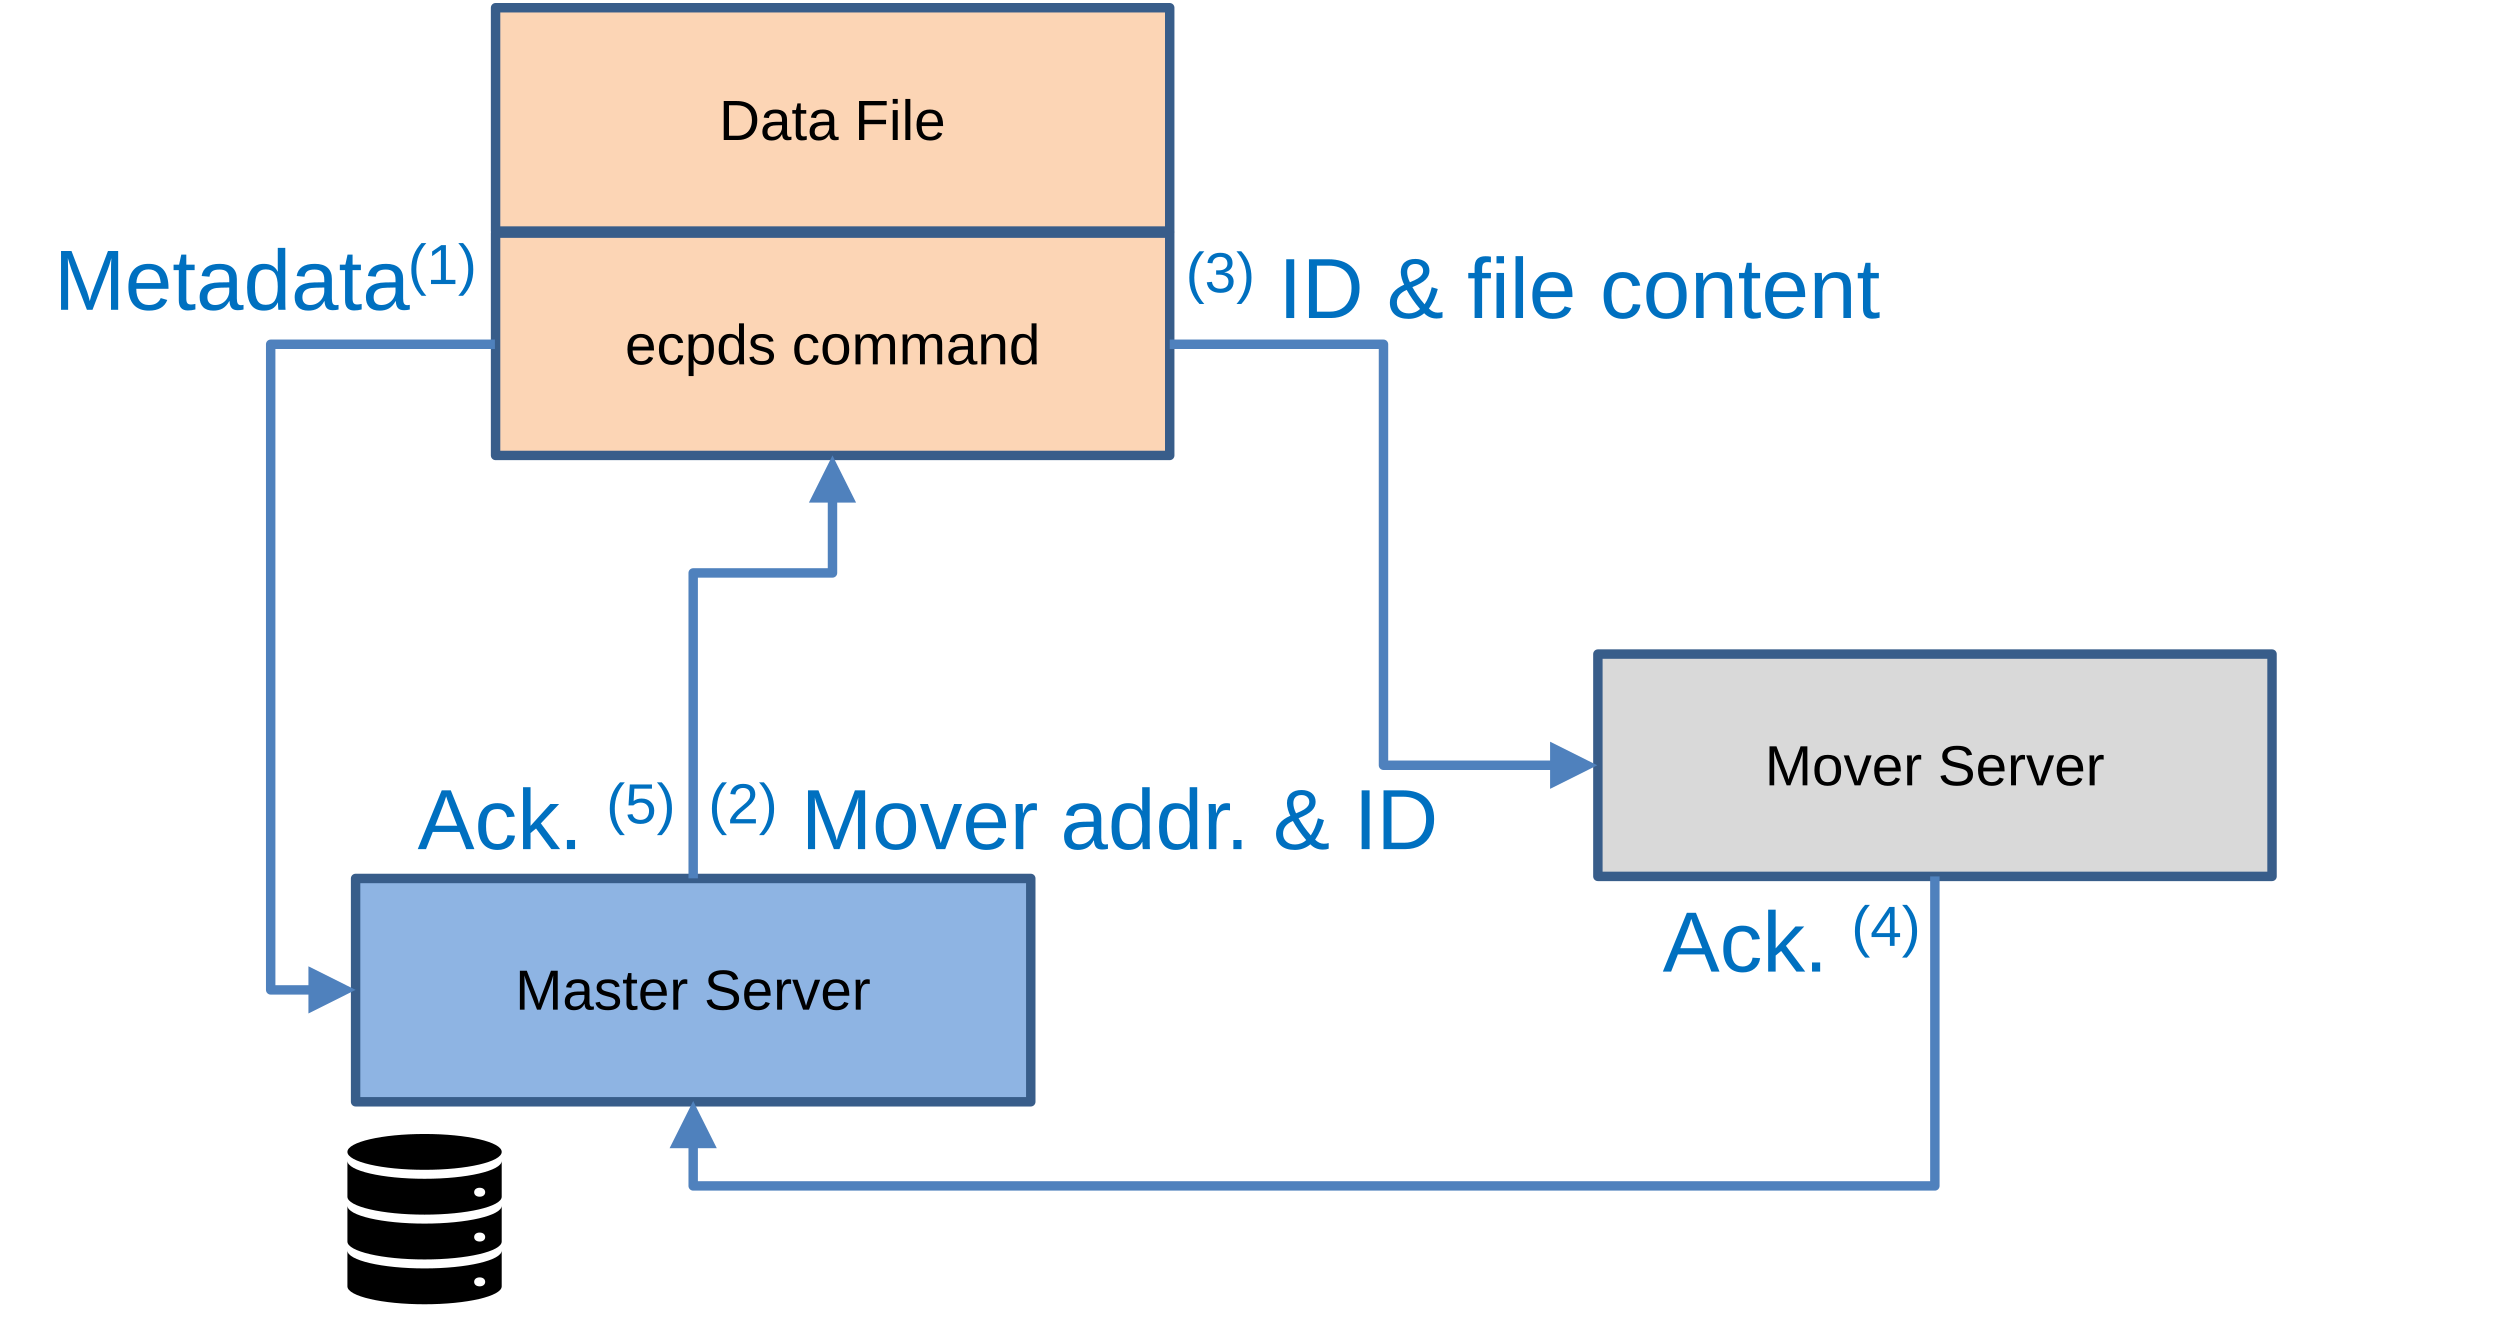
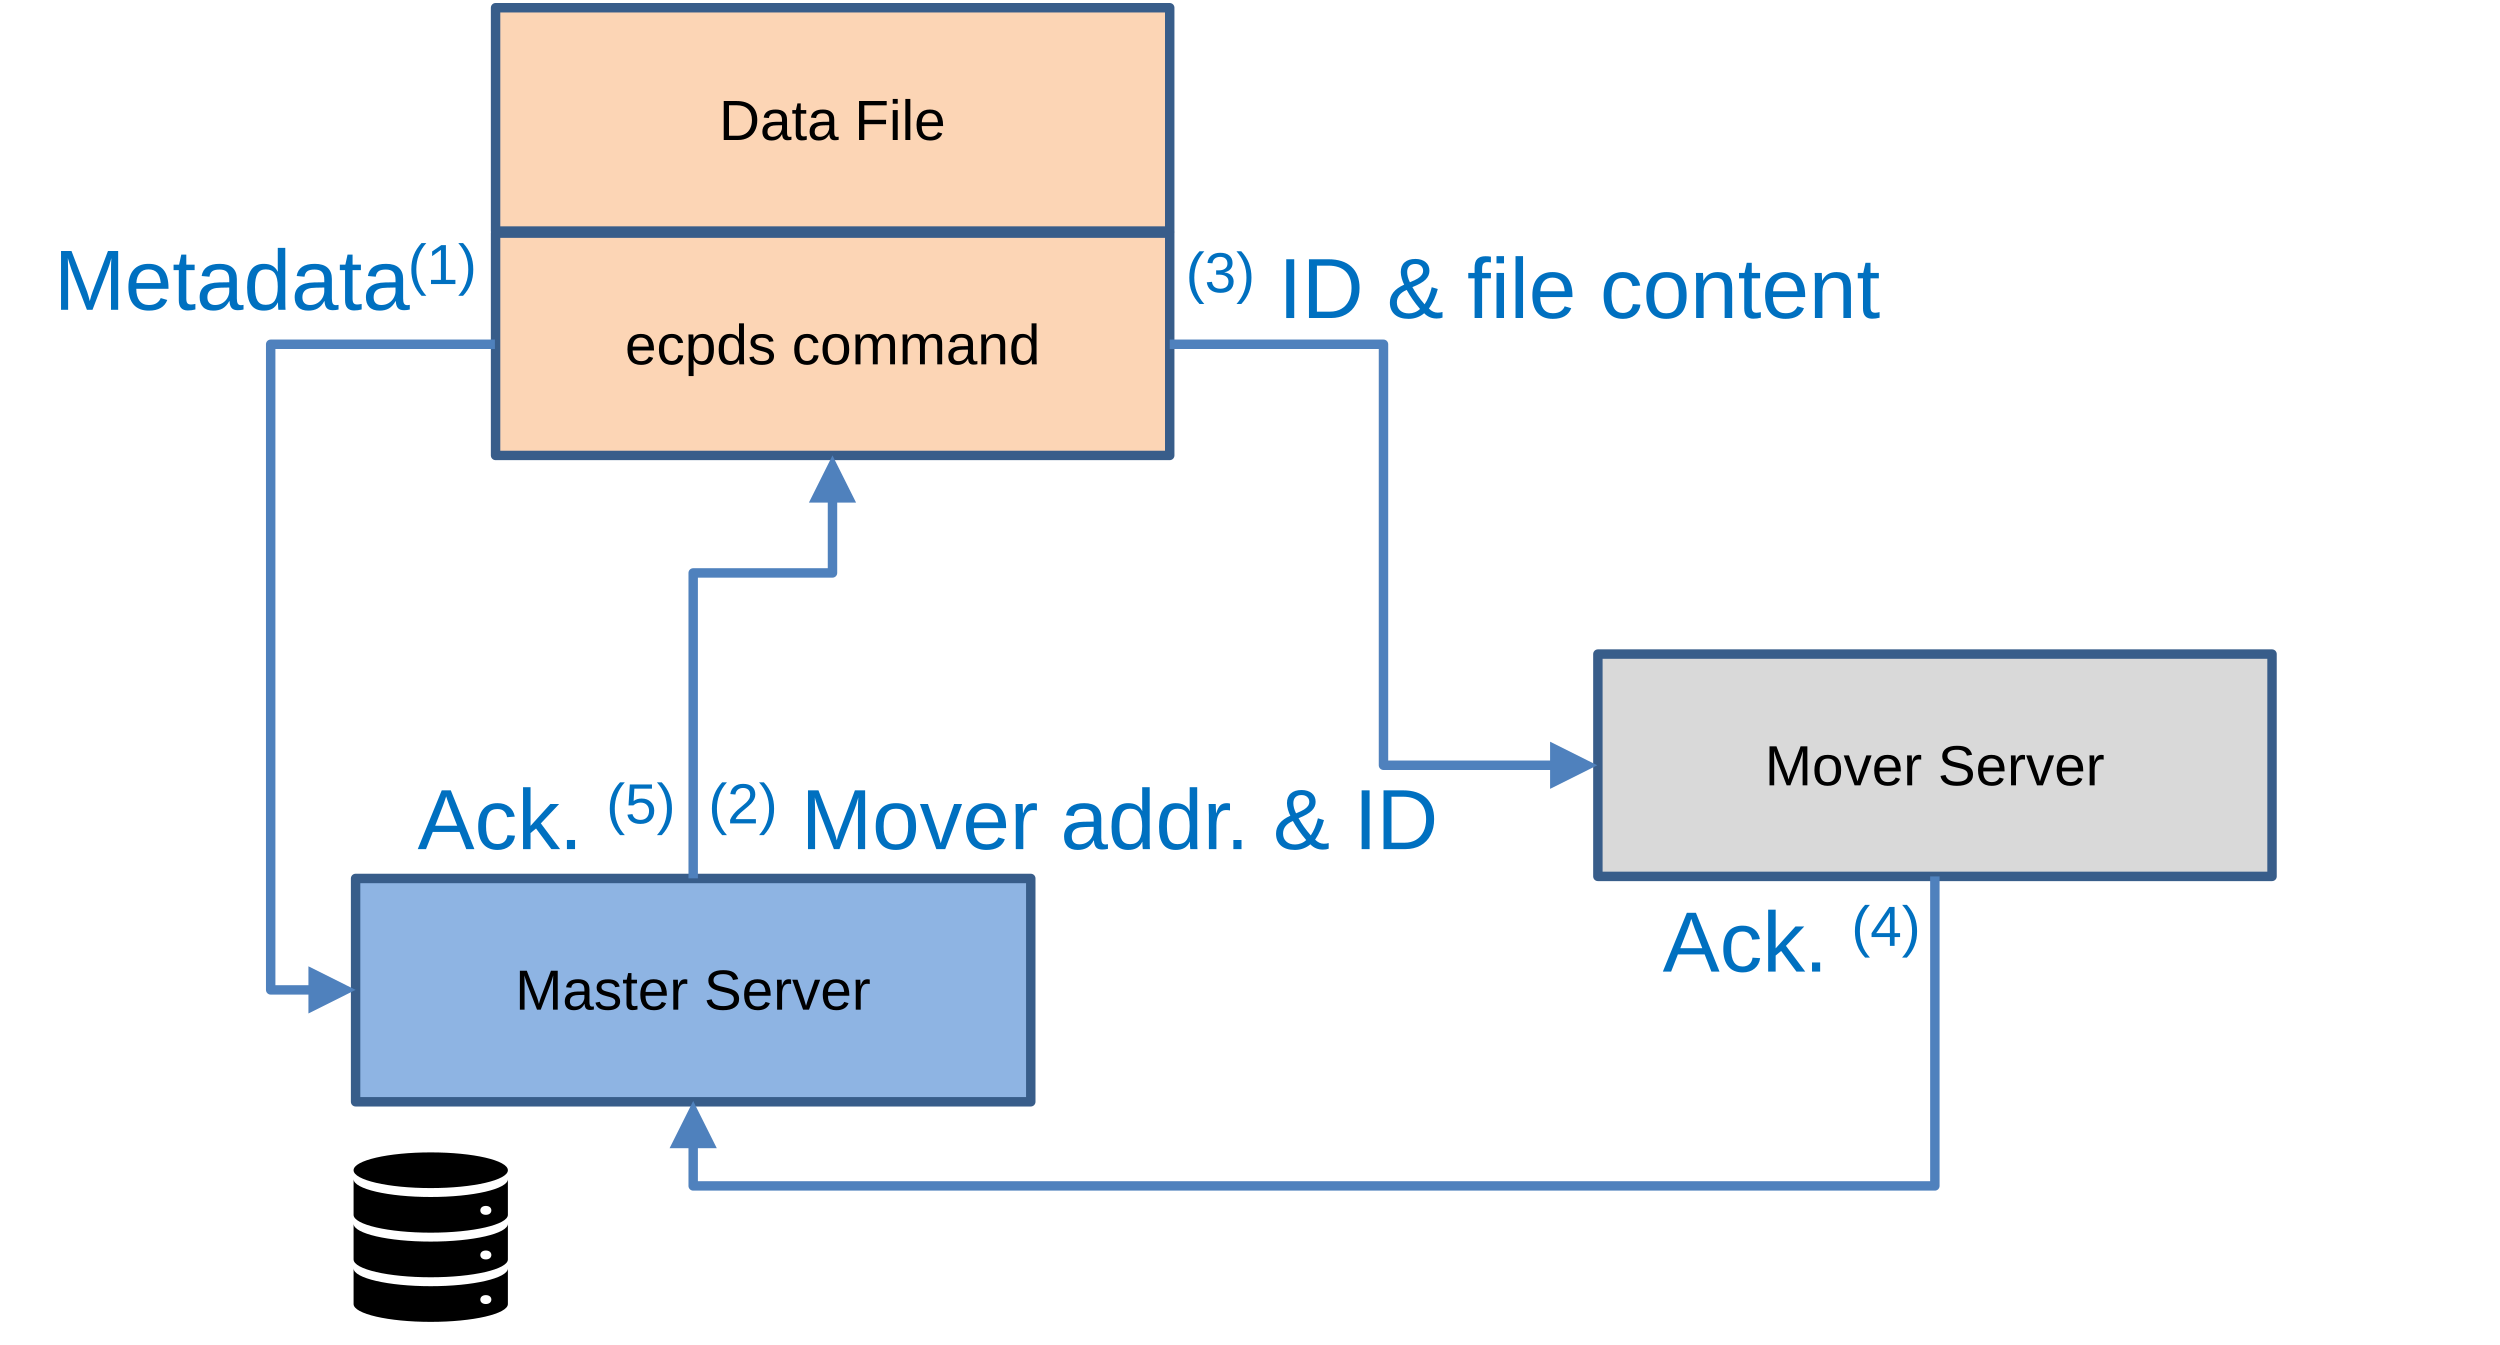
- <svg xmlns="http://www.w3.org/2000/svg" width="2429" height="1292" xml:space="preserve" overflow="hidden">
+ <svg xmlns="http://www.w3.org/2000/svg" width="2429" height="1306" xml:space="preserve" overflow="hidden">
  <g transform="translate(-994 -591)">
    <g>
      <rect x="1475.5" y="817.5" width="655" height="216" stroke="#385D8A" stroke-width="9.167" stroke-linecap="butt" stroke-linejoin="round" stroke-miterlimit="10" stroke-opacity="1" fill="#FCD5B5" fill-opacity="1" />
      <text fill="#000000" fill-opacity="1" font-family="Arial,Arial_MSFontService,sans-serif" font-style="normal" font-variant="normal" font-weight="400" font-stretch="normal" font-size="55" text-anchor="start" direction="ltr" writing-mode="lr-tb" unicode-bidi="normal" text-decoration="none" transform="matrix(1 0 0 1 1601.28 945)">ecpds command</text>
      <g>
        <g>
          <g>
-             <path d="M165.458 39.188C165.458 48.806 138.166 56.604 104.5 56.604 70.834 56.604 43.542 48.806 43.542 39.188 43.542 29.569 70.834 21.771 104.5 21.771 138.166 21.771 165.458 29.569 165.458 39.188Z" fill="#000000" fill-rule="nonzero" fill-opacity="1" transform="matrix(1.22966 0 0 1 1278 1671)" />
-             <path d="M148.042 82.729C145.429 82.729 143.688 80.987 143.688 78.375 143.688 75.763 145.429 74.021 148.042 74.021 150.654 74.021 152.396 75.763 152.396 78.375 152.396 80.987 150.654 82.729 148.042 82.729ZM104.5 65.312C70.973 65.312 43.542 57.475 43.542 47.896L43.542 82.729C43.542 92.308 70.973 100.146 104.5 100.146 138.027 100.146 165.458 92.308 165.458 82.729L165.458 47.896C165.458 57.475 138.027 65.312 104.5 65.312Z" fill="#000000" fill-rule="nonzero" fill-opacity="1" transform="matrix(1.22966 0 0 1 1278 1671)" />
-             <path d="M148.042 126.271C145.429 126.271 143.688 124.529 143.688 121.917 143.688 119.304 145.429 117.562 148.042 117.562 150.654 117.562 152.396 119.304 152.396 121.917 152.396 124.529 150.654 126.271 148.042 126.271ZM104.5 108.854C70.973 108.854 43.542 101.017 43.542 91.438L43.542 126.271C43.542 135.85 70.973 143.688 104.5 143.688 138.027 143.688 165.458 135.85 165.458 126.271L165.458 91.438C165.458 101.017 138.027 108.854 104.5 108.854Z" fill="#000000" fill-rule="nonzero" fill-opacity="1" transform="matrix(1.22966 0 0 1 1278 1671)" />
-             <path d="M148.042 169.812C145.429 169.812 143.688 168.071 143.688 165.458 143.688 162.846 145.429 161.104 148.042 161.104 150.654 161.104 152.396 162.846 152.396 165.458 152.396 168.071 150.654 169.812 148.042 169.812ZM104.5 152.396C70.973 152.396 43.542 144.558 43.542 134.979L43.542 169.812C43.542 179.392 70.973 187.229 104.5 187.229 138.027 187.229 165.458 179.392 165.458 169.812L165.458 134.979C165.458 144.558 138.027 152.396 104.5 152.396Z" fill="#000000" fill-rule="nonzero" fill-opacity="1" transform="matrix(1.22966 0 0 1 1278 1671)" />
+             <path d="M164.667 39C164.667 48.573 137.505 56.333 104 56.333 70.495 56.333 43.333 48.573 43.333 39 43.333 29.427 70.495 21.667 104 21.667 137.505 21.667 164.667 29.427 164.667 39Z" fill="#000000" fill-rule="nonzero" fill-opacity="1" transform="matrix(1.23558 0 0 1 1284 1689)" />
+             <path d="M147.334 82.334C144.734 82.334 143 80.6 143 78 143 75.4 144.734 73.667 147.334 73.667 149.934 73.667 151.667 75.4 151.667 78 151.667 80.6 149.934 82.334 147.334 82.334ZM104 65C70.633 65 43.333 57.2 43.333 47.667L43.333 82.334C43.333 91.867 70.633 99.667 104 99.667 137.367 99.667 164.667 91.867 164.667 82.334L164.667 47.667C164.667 57.2 137.367 65 104 65Z" fill="#000000" fill-rule="nonzero" fill-opacity="1" transform="matrix(1.23558 0 0 1 1284 1689)" />
+             <path d="M147.334 125.667C144.734 125.667 143 123.934 143 121.334 143 118.734 144.734 117 147.334 117 149.934 117 151.667 118.734 151.667 121.334 151.667 123.934 149.934 125.667 147.334 125.667ZM104 108.334C70.633 108.334 43.333 100.533 43.333 91L43.333 125.667C43.333 135.2 70.633 143 104 143 137.367 143 164.667 135.2 164.667 125.667L164.667 91C164.667 100.533 137.367 108.334 104 108.334Z" fill="#000000" fill-rule="nonzero" fill-opacity="1" transform="matrix(1.23558 0 0 1 1284 1689)" />
+             <path d="M147.334 169C144.734 169 143 167.267 143 164.667 143 162.067 144.734 160.334 147.334 160.334 149.934 160.334 151.667 162.067 151.667 164.667 151.667 167.267 149.934 169 147.334 169ZM104 151.667C70.633 151.667 43.333 143.867 43.333 134.334L43.333 169C43.333 178.534 70.633 186.334 104 186.334 137.367 186.334 164.667 178.534 164.667 169L164.667 134.334C164.667 143.867 137.367 151.667 104 151.667Z" fill="#000000" fill-rule="nonzero" fill-opacity="1" transform="matrix(1.23558 0 0 1 1284 1689)" />
          </g>
        </g>
      </g>
      <rect x="1339.5" y="1444.5" width="656" height="217" stroke="#385D8A" stroke-width="9.167" stroke-linecap="butt" stroke-linejoin="round" stroke-miterlimit="10" stroke-opacity="1" fill="#8EB4E3" fill-opacity="1" />
      <text fill="#000000" fill-opacity="1" font-family="Arial,Arial_MSFontService,sans-serif" font-style="normal" font-variant="normal" font-weight="400" font-stretch="normal" font-size="55" text-anchor="start" direction="ltr" writing-mode="lr-tb" unicode-bidi="normal" text-decoration="none" transform="matrix(1 0 0 1 1494.59 1572)">Master Server</text>
      <rect x="2546.5" y="1226.5" width="655" height="216" stroke="#385D8A" stroke-width="9.167" stroke-linecap="butt" stroke-linejoin="round" stroke-miterlimit="10" stroke-opacity="1" fill="#D9D9D9" fill-opacity="1" />
      <text fill="#000000" fill-opacity="1" font-family="Arial,Arial_MSFontService,sans-serif" font-style="normal" font-variant="normal" font-weight="400" font-stretch="normal" font-size="55" text-anchor="start" direction="ltr" writing-mode="lr-tb" unicode-bidi="normal" text-decoration="none" transform="matrix(1 0 0 1 2708.74 1354)">Mover Server</text>
      <path d="M0-4.583 217.844-4.583C220.375-4.583 222.427-2.531 222.427 0L222.427 627.279C222.427 629.81 220.375 631.862 217.844 631.862L176.594 631.862 176.594 622.696 217.844 622.696 213.26 627.279 213.26 0 217.844 4.583 0 4.583ZM181.177 650.196 135.344 627.279 181.177 604.362Z" fill="#4F81BD" fill-rule="nonzero" fill-opacity="1" transform="matrix(-1 1.22465e-16 1.22465e-16 1 1474.84 925.5)" />
      <path d="M1662.92 1444.38 1662.92 1147.66C1662.92 1145.13 1664.97 1143.08 1667.5 1143.08L1802.84 1143.08 1798.26 1147.66 1798.26 1074.75 1807.43 1074.75 1807.43 1147.66C1807.43 1150.2 1805.38 1152.25 1802.84 1152.25L1667.5 1152.25 1672.08 1147.66 1672.08 1444.38ZM1779.93 1079.33 1802.84 1033.5 1825.76 1079.33Z" fill="#4F81BD" fill-rule="nonzero" fill-opacity="1" />
      <path d="M2130.5 920.917 2338.2 920.917C2340.73 920.917 2342.78 922.969 2342.78 925.5L2342.78 1334.55 2338.2 1329.96 2504.65 1329.96 2504.65 1339.13 2338.2 1339.13C2335.67 1339.13 2333.61 1337.08 2333.61 1334.55L2333.61 925.5 2338.2 930.083 2130.5 930.083ZM2500.06 1311.63 2545.9 1334.55 2500.06 1357.46Z" fill="#4F81BD" fill-rule="nonzero" fill-opacity="1" />
      <text fill="#0070C0" fill-opacity="1" font-family="Arial,Arial_MSFontService,sans-serif" font-style="normal" font-variant="normal" font-weight="400" font-stretch="normal" font-size="83" text-anchor="start" direction="ltr" writing-mode="lr-tb" unicode-bidi="normal" text-decoration="none" transform="matrix(1 0 0 1 1046.48 892)">M</text>
      <text fill="#0070C0" fill-opacity="1" font-family="Arial,Arial_MSFontService,sans-serif" font-style="normal" font-variant="normal" font-weight="400" font-stretch="normal" font-size="83" text-anchor="start" direction="ltr" writing-mode="lr-tb" unicode-bidi="normal" text-decoration="none" transform="matrix(1 0 0 1 1115.23 892)">etadata</text>
      <text fill="#0070C0" fill-opacity="1" font-family="Arial,Arial_MSFontService,sans-serif" font-style="normal" font-variant="normal" font-weight="400" font-stretch="normal" font-size="55" text-anchor="start" direction="ltr" writing-mode="lr-tb" unicode-bidi="normal" text-decoration="none" transform="matrix(1 0 0 1 1390.23 867)">(</text>
      <text fill="#0070C0" fill-opacity="1" font-family="Arial,Arial_MSFontService,sans-serif" font-style="normal" font-variant="normal" font-weight="400" font-stretch="normal" font-size="55" text-anchor="start" direction="ltr" writing-mode="lr-tb" unicode-bidi="normal" text-decoration="none" transform="matrix(1 0 0 1 1408.56 867)">1</text>
      <text fill="#0070C0" fill-opacity="1" font-family="Arial,Arial_MSFontService,sans-serif" font-style="normal" font-variant="normal" font-weight="400" font-stretch="normal" font-size="55" text-anchor="start" direction="ltr" writing-mode="lr-tb" unicode-bidi="normal" text-decoration="none" transform="matrix(1 0 0 1 1438.92 867)">)</text>
      <text fill="#0070C0" fill-opacity="1" font-family="Arial,Arial_MSFontService,sans-serif" font-style="normal" font-variant="normal" font-weight="400" font-stretch="normal" font-size="55" text-anchor="start" direction="ltr" writing-mode="lr-tb" unicode-bidi="normal" text-decoration="none" transform="matrix(1 0 0 1 1682.29 1391)">(2)</text>
      <text fill="#0070C0" fill-opacity="1" font-family="Arial,Arial_MSFontService,sans-serif" font-style="normal" font-variant="normal" font-weight="400" font-stretch="normal" font-size="83" text-anchor="start" direction="ltr" writing-mode="lr-tb" unicode-bidi="normal" text-decoration="none" transform="matrix(1 0 0 1 1772.23 1416)">Mover </text>
      <text fill="#0070C0" fill-opacity="1" font-family="Arial,Arial_MSFontService,sans-serif" font-style="normal" font-variant="normal" font-weight="400" font-stretch="normal" font-size="83" text-anchor="start" direction="ltr" writing-mode="lr-tb" unicode-bidi="normal" text-decoration="none" transform="matrix(1 0 0 1 2024.32 1416)">addr</text>
      <text fill="#0070C0" fill-opacity="1" font-family="Arial,Arial_MSFontService,sans-serif" font-style="normal" font-variant="normal" font-weight="400" font-stretch="normal" font-size="83" text-anchor="start" direction="ltr" writing-mode="lr-tb" unicode-bidi="normal" text-decoration="none" transform="matrix(1 0 0 1 2184.76 1416)">. &amp; I</text>
      <text fill="#0070C0" fill-opacity="1" font-family="Arial,Arial_MSFontService,sans-serif" font-style="normal" font-variant="normal" font-weight="400" font-stretch="normal" font-size="83" text-anchor="start" direction="ltr" writing-mode="lr-tb" unicode-bidi="normal" text-decoration="none" transform="matrix(1 0 0 1 2331.42 1416)">D</text>
      <text fill="#0070C0" fill-opacity="1" font-family="Arial,Arial_MSFontService,sans-serif" font-style="normal" font-variant="normal" font-weight="400" font-stretch="normal" font-size="55" text-anchor="start" direction="ltr" writing-mode="lr-tb" unicode-bidi="normal" text-decoration="none" transform="matrix(1 0 0 1 2146.11 875)">(3)</text>
      <text fill="#0070C0" fill-opacity="1" font-family="Arial,Arial_MSFontService,sans-serif" font-style="normal" font-variant="normal" font-weight="400" font-stretch="normal" font-size="83" text-anchor="start" direction="ltr" writing-mode="lr-tb" unicode-bidi="normal" text-decoration="none" transform="matrix(1 0 0 1 2236.06 900)">I</text>
      <text fill="#0070C0" fill-opacity="1" font-family="Arial,Arial_MSFontService,sans-serif" font-style="normal" font-variant="normal" font-weight="400" font-stretch="normal" font-size="83" text-anchor="start" direction="ltr" writing-mode="lr-tb" unicode-bidi="normal" text-decoration="none" transform="matrix(1 0 0 1 2258.97 900)">D</text>
      <text fill="#0070C0" fill-opacity="1" font-family="Arial,Arial_MSFontService,sans-serif" font-style="normal" font-variant="normal" font-weight="400" font-stretch="normal" font-size="83" text-anchor="start" direction="ltr" writing-mode="lr-tb" unicode-bidi="normal" text-decoration="none" transform="matrix(1 0 0 1 2341.47 900)">&amp;</text>
      <text fill="#0070C0" fill-opacity="1" font-family="Arial,Arial_MSFontService,sans-serif" font-style="normal" font-variant="normal" font-weight="400" font-stretch="normal" font-size="83" text-anchor="start" direction="ltr" writing-mode="lr-tb" unicode-bidi="normal" text-decoration="none" transform="matrix(1 0 0 1 2419.39 900)">file content</text>
      <rect x="1475.5" y="598.5" width="655" height="217" stroke="#385D8A" stroke-width="9.167" stroke-linecap="butt" stroke-linejoin="round" stroke-miterlimit="10" stroke-opacity="1" fill="#FCD5B5" fill-opacity="1" />
      <text fill="#000000" fill-opacity="1" font-family="Arial,Arial_MSFontService,sans-serif" font-style="normal" font-variant="normal" font-weight="400" font-stretch="normal" font-size="55" text-anchor="start" direction="ltr" writing-mode="lr-tb" unicode-bidi="normal" text-decoration="none" transform="matrix(1 0 0 1 1692.66 727)">Data File</text>
      <path d="M2878.5 1442.5 2878.5 1743.23C2878.5 1745.76 2876.45 1747.82 2873.92 1747.82L1667.5 1747.82C1664.97 1747.82 1662.92 1745.76 1662.92 1743.23L1662.92 1701.98 1672.08 1701.98 1672.08 1743.23 1667.5 1738.65 2873.92 1738.65 2869.33 1743.23 2869.33 1442.5ZM1644.58 1706.57 1667.5 1660.73 1690.42 1706.57Z" fill="#4F81BD" fill-rule="nonzero" fill-opacity="1" />
      <text fill="#0070C0" fill-opacity="1" font-family="Arial,Arial_MSFontService,sans-serif" font-style="normal" font-variant="normal" font-weight="400" font-stretch="normal" font-size="83" text-anchor="start" direction="ltr" writing-mode="lr-tb" unicode-bidi="normal" text-decoration="none" transform="matrix(1 0 0 1 1399.73 1416)">Ack</text>
      <text fill="#0070C0" fill-opacity="1" font-family="Arial,Arial_MSFontService,sans-serif" font-style="normal" font-variant="normal" font-weight="400" font-stretch="normal" font-size="83" text-anchor="start" direction="ltr" writing-mode="lr-tb" unicode-bidi="normal" text-decoration="none" transform="matrix(1 0 0 1 1537.23 1416)">. </text>
      <text fill="#0070C0" fill-opacity="1" font-family="Arial,Arial_MSFontService,sans-serif" font-style="normal" font-variant="normal" font-weight="400" font-stretch="normal" font-size="55" text-anchor="start" direction="ltr" writing-mode="lr-tb" unicode-bidi="normal" text-decoration="none" transform="matrix(1 0 0 1 1583.06 1391)">(5)</text>
      <text fill="#0070C0" fill-opacity="1" font-family="Arial,Arial_MSFontService,sans-serif" font-style="normal" font-variant="normal" font-weight="400" font-stretch="normal" font-size="83" text-anchor="start" direction="ltr" writing-mode="lr-tb" unicode-bidi="normal" text-decoration="none" transform="matrix(1 0 0 1 2609.48 1535)">Ack</text>
      <text fill="#0070C0" fill-opacity="1" font-family="Arial,Arial_MSFontService,sans-serif" font-style="normal" font-variant="normal" font-weight="400" font-stretch="normal" font-size="83" text-anchor="start" direction="ltr" writing-mode="lr-tb" unicode-bidi="normal" text-decoration="none" transform="matrix(1 0 0 1 2746.98 1535)">. </text>
      <text fill="#0070C0" fill-opacity="1" font-family="Arial,Arial_MSFontService,sans-serif" font-style="normal" font-variant="normal" font-weight="400" font-stretch="normal" font-size="55" text-anchor="start" direction="ltr" writing-mode="lr-tb" unicode-bidi="normal" text-decoration="none" transform="matrix(1 0 0 1 2792.82 1510)">(4)</text>
    </g>
  </g>
</svg>
